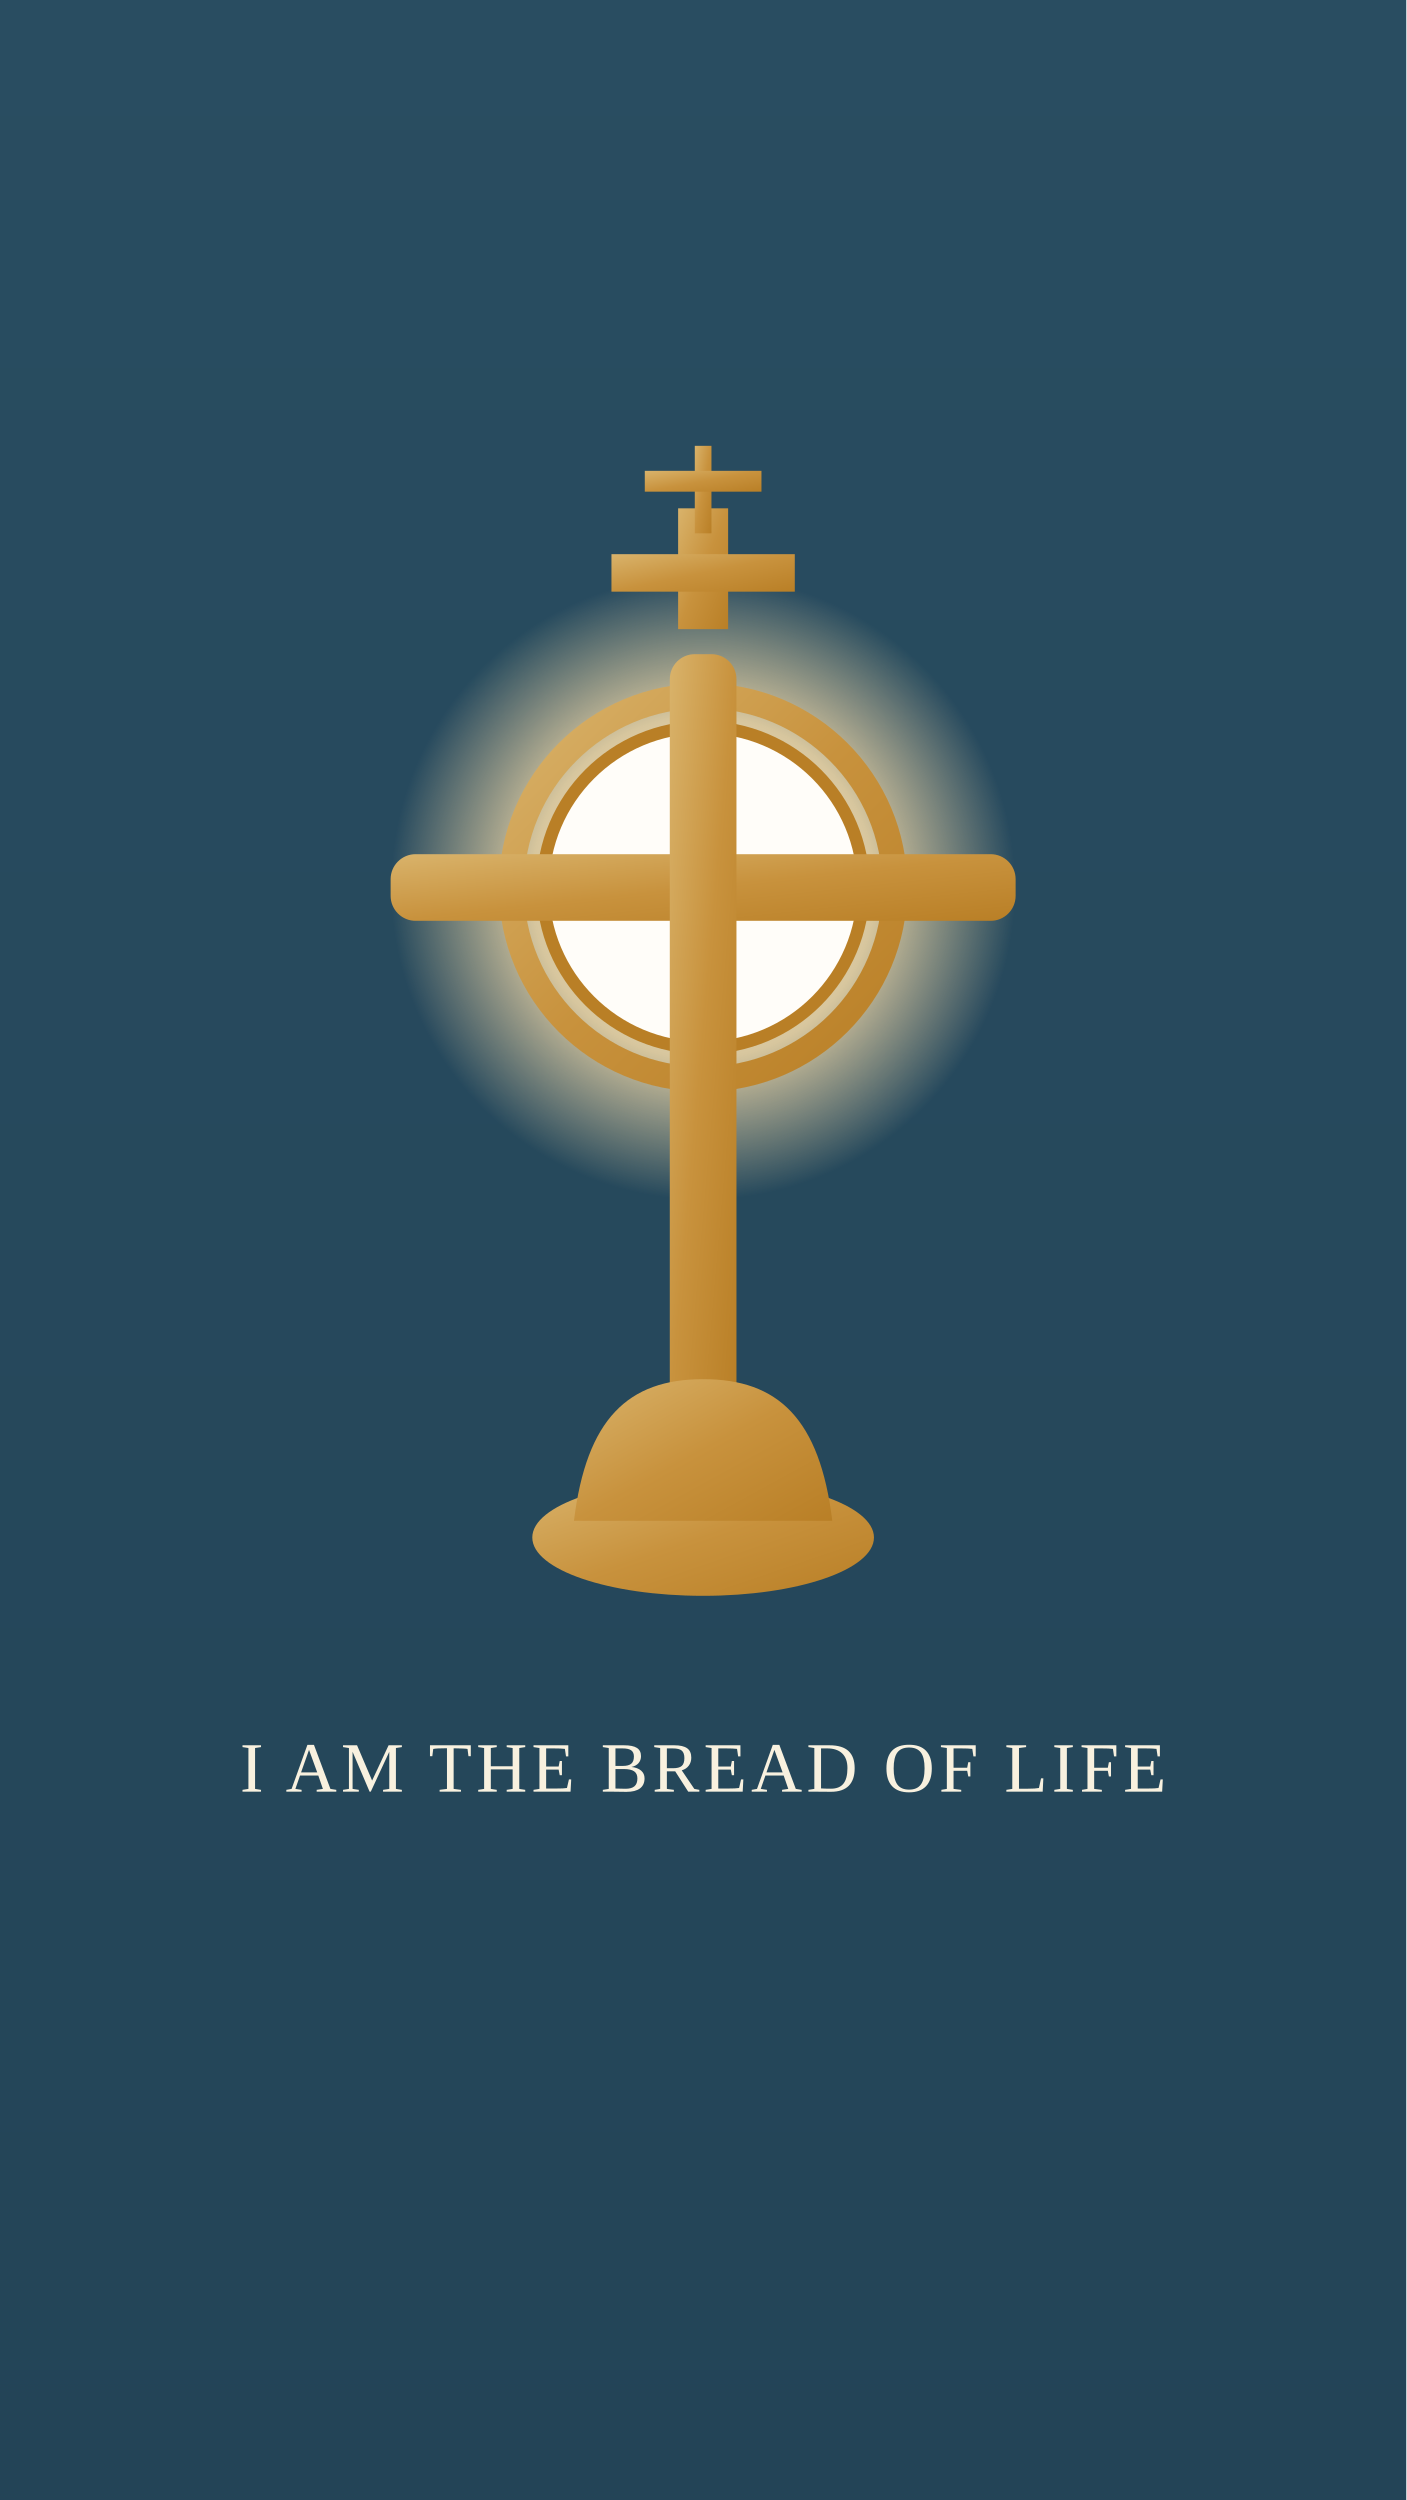
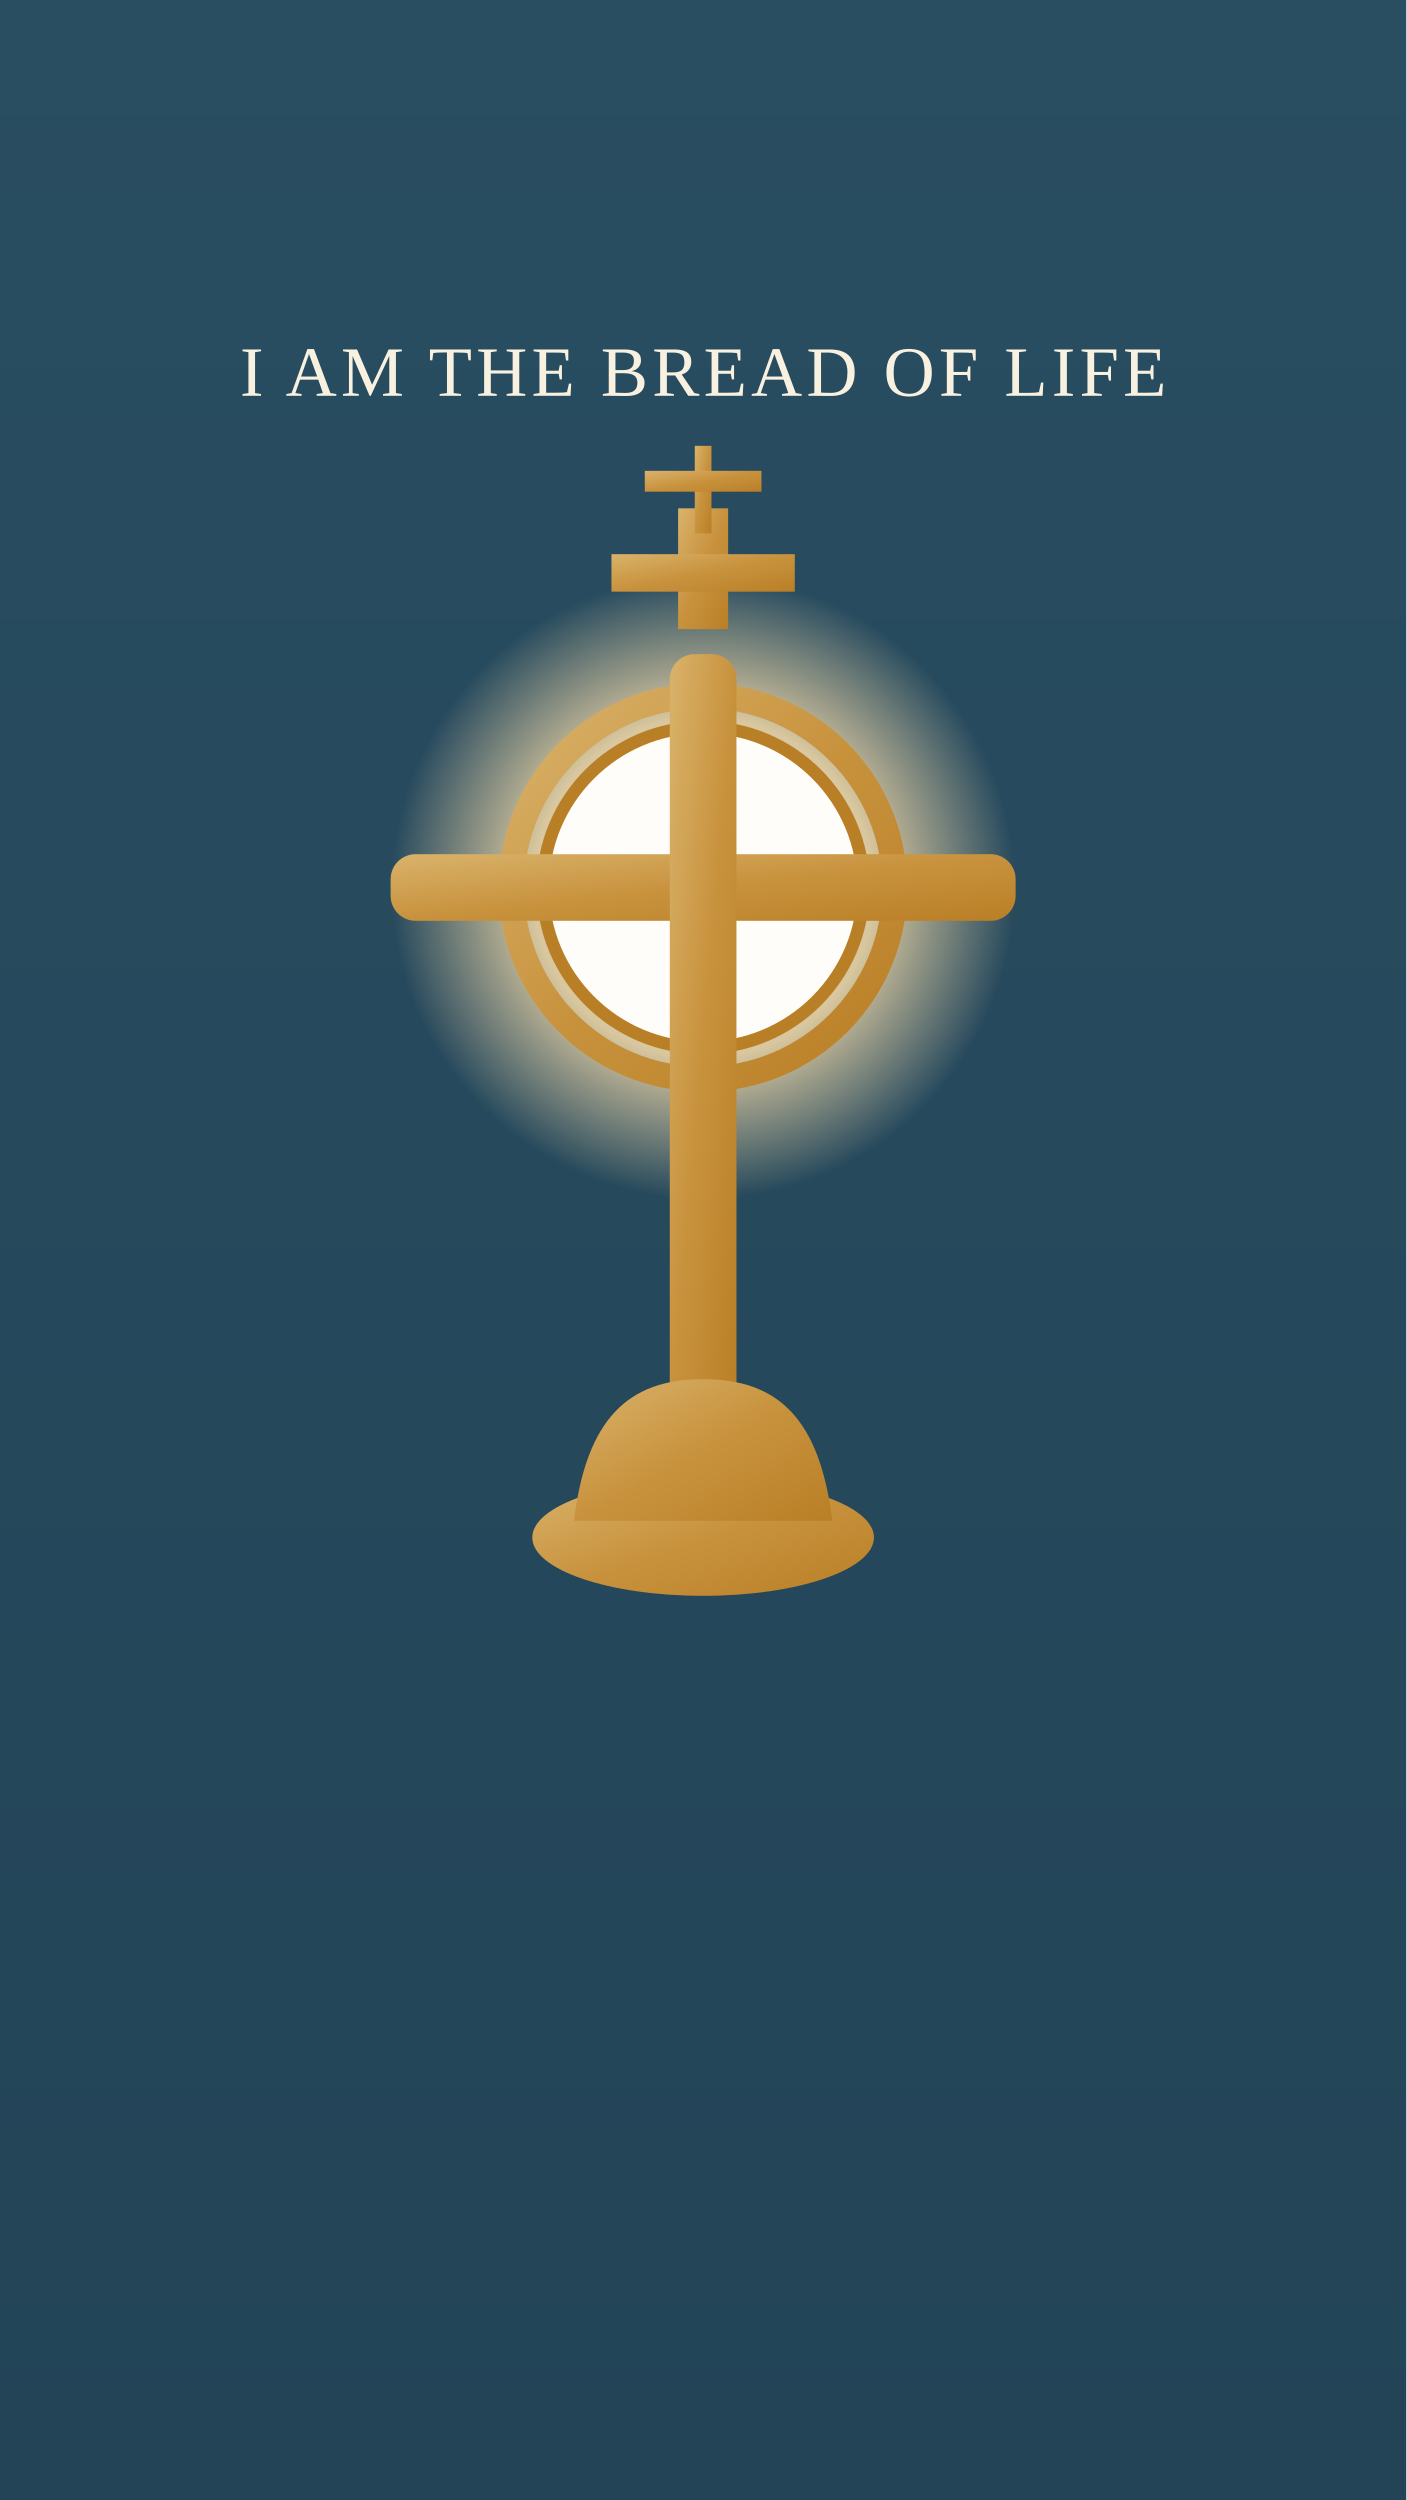
<svg xmlns="http://www.w3.org/2000/svg" viewBox="0 0 675 1200" role="img" aria-labelledby="title desc">
  <defs>
    <linearGradient id="bg" x1="0" y1="0" x2="0" y2="1">
      <stop offset="0%" stop-color="#294d61" />
      <stop offset="100%" stop-color="#234457" />
    </linearGradient>
    <linearGradient id="gold" x1="0" y1="0" x2="1" y2="1">
      <stop offset="0%" stop-color="#d9b36b" />
      <stop offset="50%" stop-color="#c8923d" />
      <stop offset="100%" stop-color="#b97f26" />
    </linearGradient>
    <radialGradient id="glow" cx="50%" cy="50%" r="50%">
      <stop offset="0%" stop-color="#fff9ed" stop-opacity="1" />
      <stop offset="55%" stop-color="#f6dca9" stop-opacity=".85" />
      <stop offset="100%" stop-color="#f6dca9" stop-opacity="0" />
    </radialGradient>
  </defs>
  <rect width="675" height="1200" fill="url(#bg)" />
  <g transform="translate(337.5 426)">
    <circle r="150" fill="url(#glow)" />
    <g stroke="url(#gold)" stroke-linecap="round" opacity=".95">
      <g id="ray">
        <line x1="0" y1="-150" x2="0" y2="-245" stroke-width="3" />
      </g>
      <use href="#ray" transform="rotate(8)" />
      <use href="#ray" transform="rotate(16)" />
      <use href="#ray" transform="rotate(24)" />
      <use href="#ray" transform="rotate(32)" />
      <use href="#ray" transform="rotate(40)" />
      <use href="#ray" transform="rotate(48)" />
      <use href="#ray" transform="rotate(56)" />
      <use href="#ray" transform="rotate(64)" />
      <use href="#ray" transform="rotate(72)" />
      <use href="#ray" transform="rotate(80)" />
      <use href="#ray" transform="rotate(88)" />
      <use href="#ray" transform="rotate(96)" />
      <use href="#ray" transform="rotate(104)" />
      <use href="#ray" transform="rotate(112)" />
      <use href="#ray" transform="rotate(120)" />
      <use href="#ray" transform="rotate(128)" />
      <use href="#ray" transform="rotate(136)" />
      <use href="#ray" transform="rotate(144)" />
      <use href="#ray" transform="rotate(152)" />
      <use href="#ray" transform="rotate(160)" />
      <use href="#ray" transform="rotate(168)" />
      <use href="#ray" transform="rotate(176)" />
      <use href="#ray" transform="rotate(184)" />
      <use href="#ray" transform="rotate(192)" />
      <use href="#ray" transform="rotate(200)" />
      <use href="#ray" transform="rotate(208)" />
      <use href="#ray" transform="rotate(216)" />
      <use href="#ray" transform="rotate(224)" />
      <use href="#ray" transform="rotate(232)" />
      <use href="#ray" transform="rotate(240)" />
      <use href="#ray" transform="rotate(248)" />
      <use href="#ray" transform="rotate(256)" />
      <use href="#ray" transform="rotate(264)" />
      <use href="#ray" transform="rotate(272)" />
      <use href="#ray" transform="rotate(280)" />
      <use href="#ray" transform="rotate(288)" />
      <use href="#ray" transform="rotate(296)" />
      <use href="#ray" transform="rotate(304)" />
      <use href="#ray" transform="rotate(312)" />
      <use href="#ray" transform="rotate(320)" />
      <use href="#ray" transform="rotate(328)" />
      <use href="#ray" transform="rotate(336)" />
      <use href="#ray" transform="rotate(344)" />
      <use href="#ray" transform="rotate(352)" />
    </g>
    <g fill="url(#gold)">
      <circle r="77" fill="#fffdf9" stroke="#b97f26" stroke-width="6" />
      <circle r="92" fill="none" stroke="url(#gold)" stroke-width="12" />
      <rect x="-150" y="-16" width="300" height="32" rx="12" />
      <rect x="-16" y="-112" width="32" height="365" rx="12" />
      <ellipse cx="0" cy="312" rx="82" ry="28" />
      <path d="M-62 304C-56 255 -36 236 0 236c36 0 56 19 62 68Z" />
      <path d="M-12 -182h24v58h-24z" />
      <path d="M-44 -160h88v18h-88z" />
      <path d="M-4 -212h8v42h-8z" />
      <path d="M-28 -200h56v10h-56z" />
    </g>
  </g>
-   <text x="337.5" y="860" text-anchor="middle" font-family="Georgia, 'Times New Roman', serif" font-size="34" letter-spacing="2" fill="#f8f1df">
+   <text x="337.5" y="190" text-anchor="middle" font-family="Georgia, 'Times New Roman', serif" font-size="34" letter-spacing="2" fill="#f8f1df">
    I AM THE BREAD OF LIFE
  </text>
</svg>
